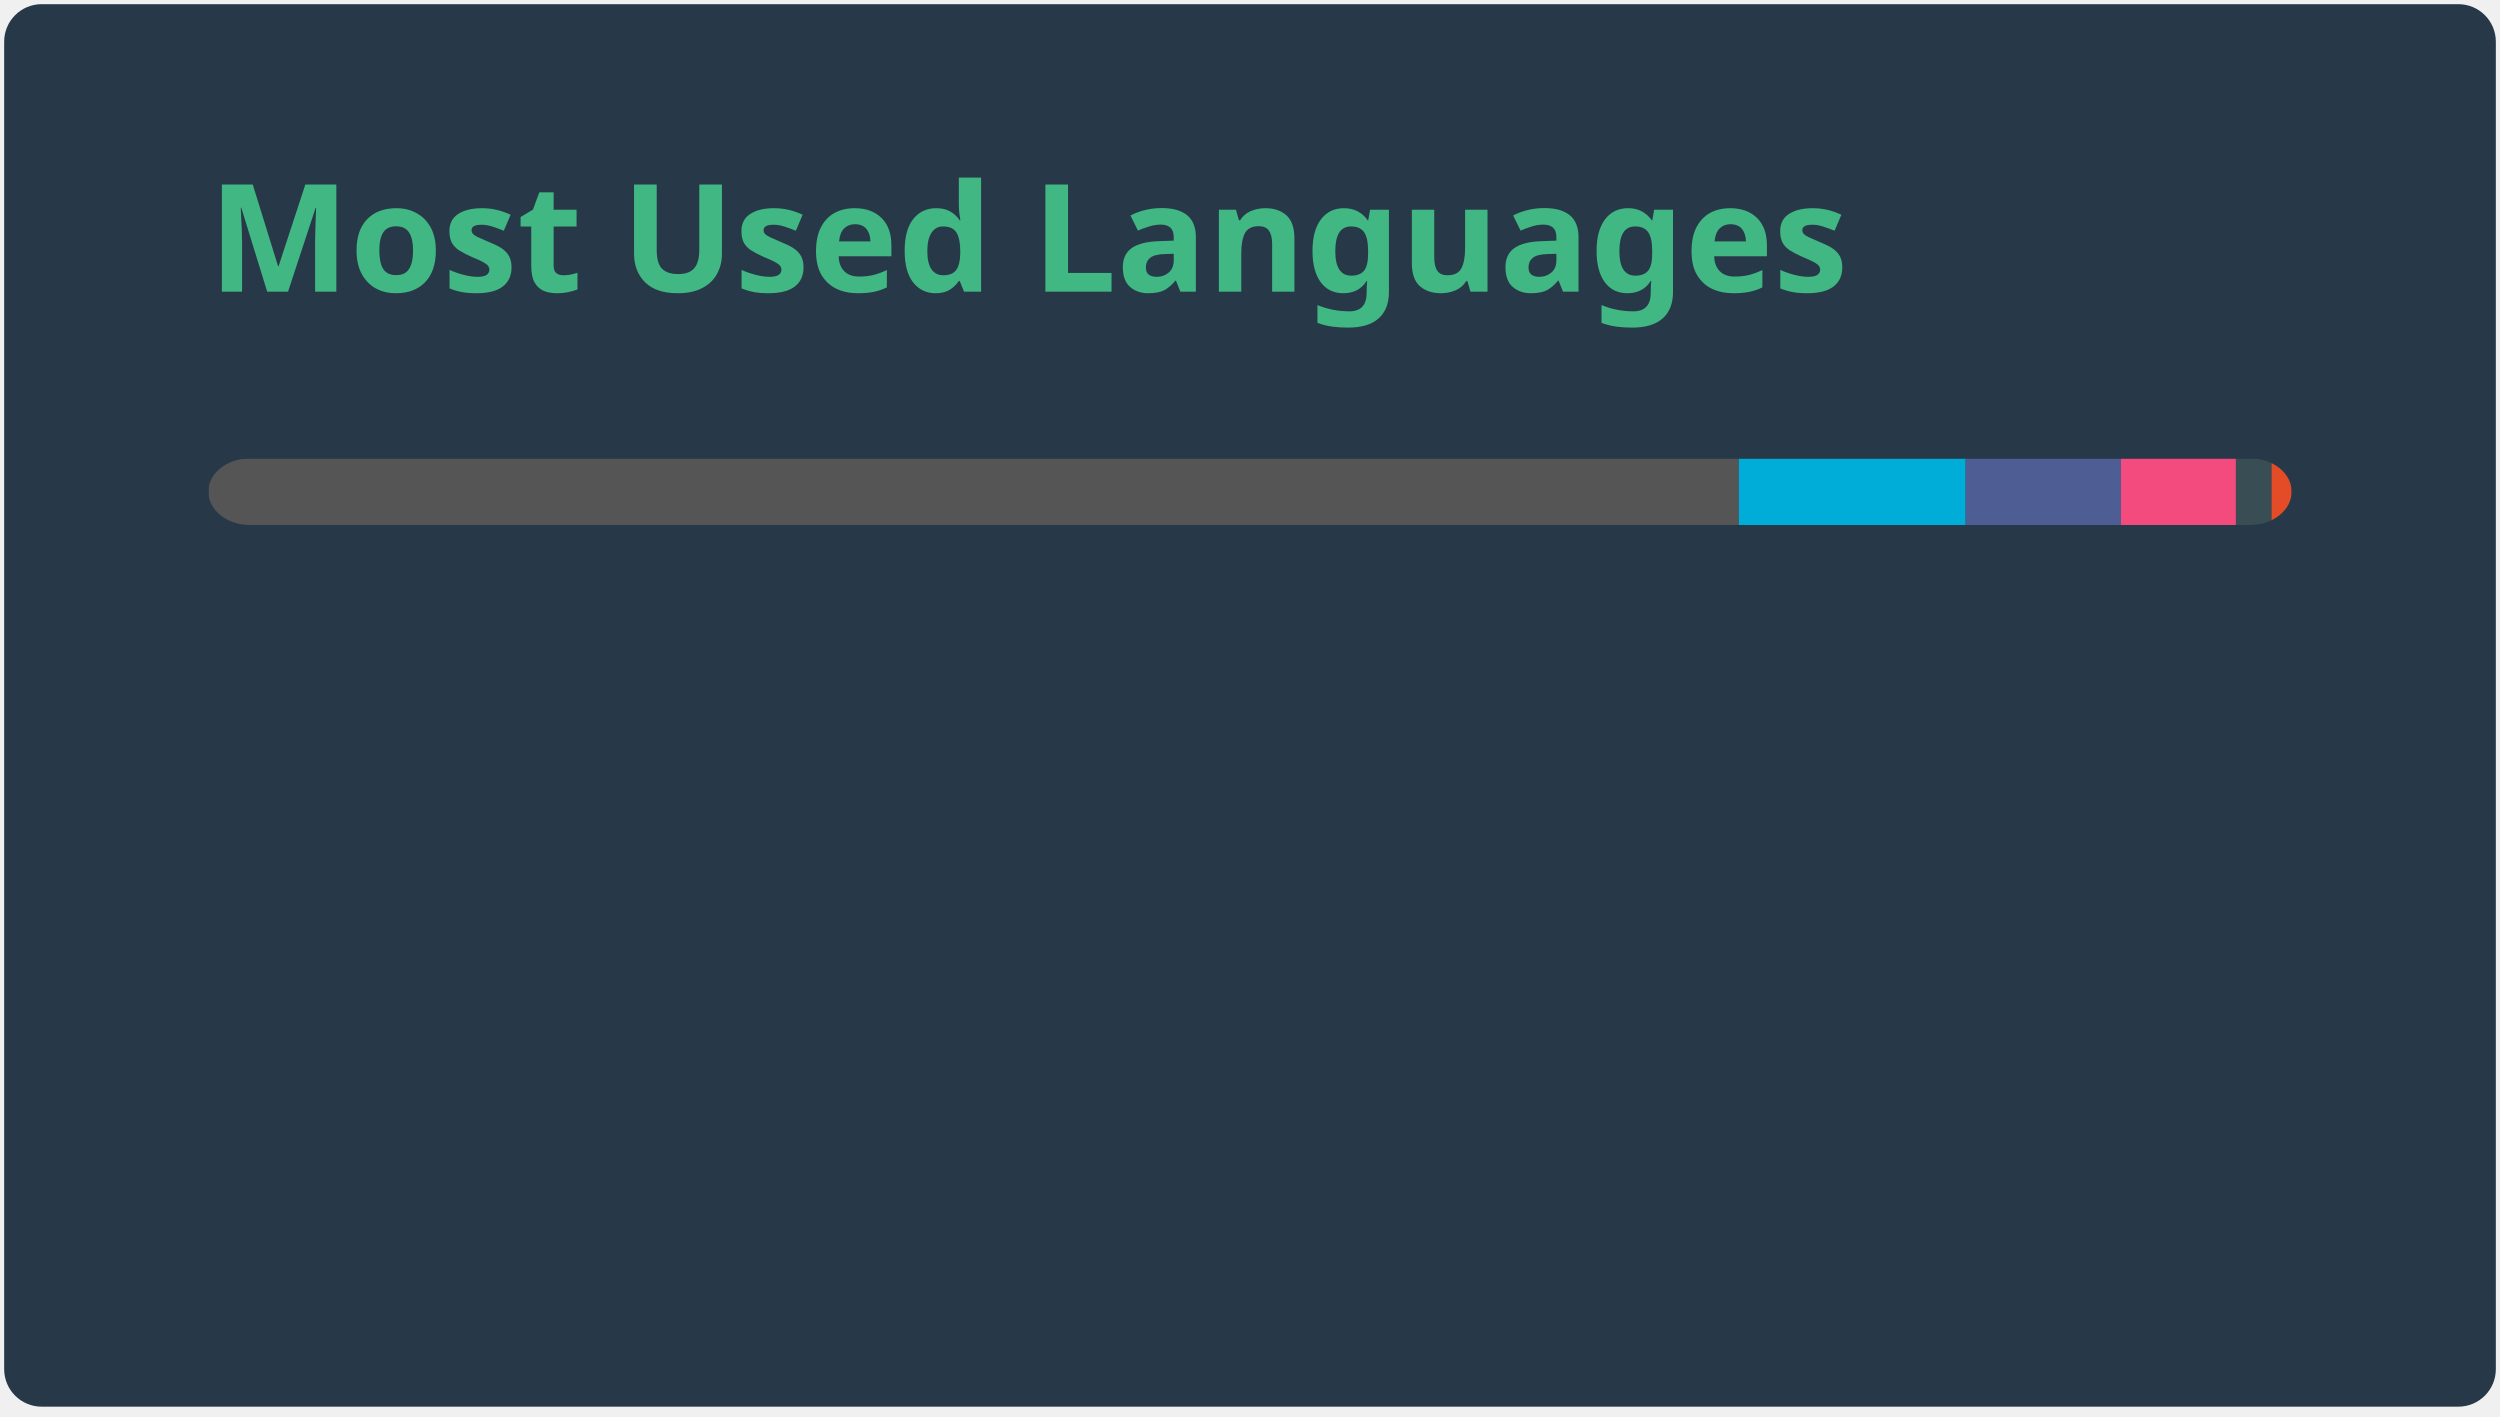
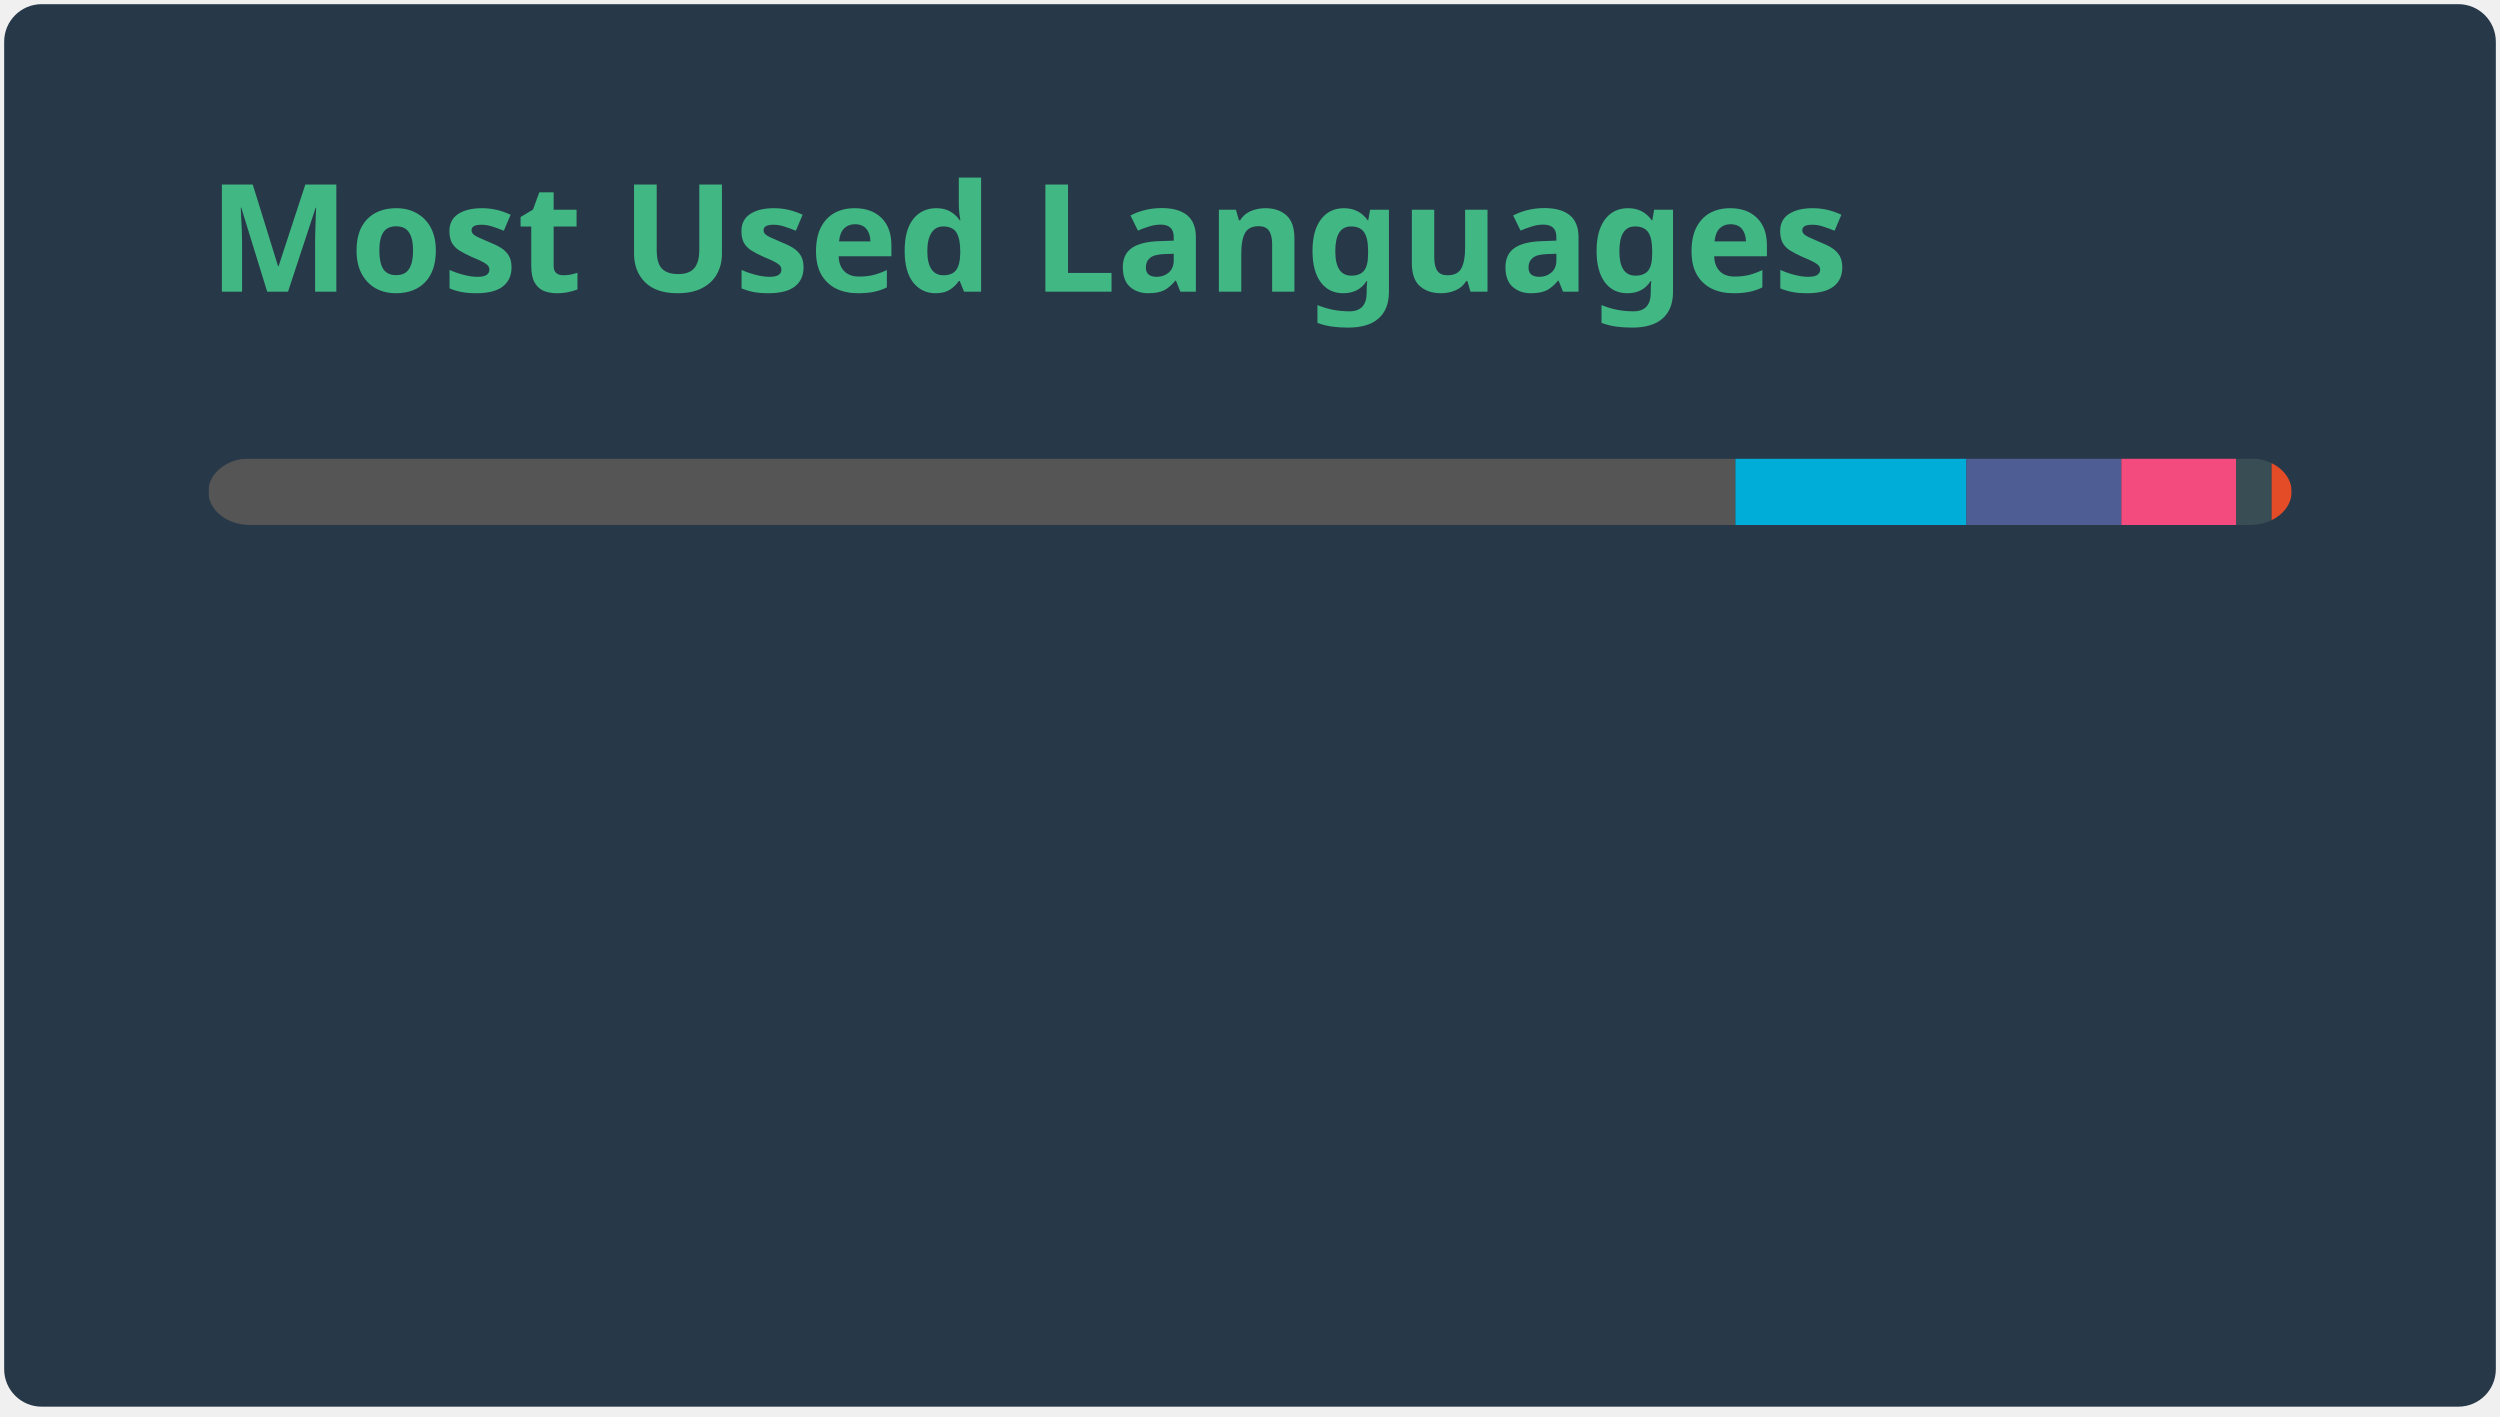
<svg xmlns="http://www.w3.org/2000/svg" width="300" height="170" viewBox="0 0 300 170" fill="none" role="img" aria-labelledby="descId">
  <style>
        .header {
            font: 600 18px 'Segoe UI', Ubuntu, Sans-Serif;
            fill: #41b883;
            animation: fadeInAnimation 0.8s ease-in-out forwards;
        }
        @supports(-moz-appearance: auto) {
             
            .header { font-size: 15.5px; }
        }

        @keyframes slideInAnimation {
            from {
                width: 0;
            }
            to {
                width: calc(100%-100px);
            }
        }
        @keyframes growWidthAnimation {
            from {
                width: 0;
            }
            to {
                width: 100%;
            }
        }
        .stat {
            font: 600 14px 'Segoe UI', Ubuntu, "Helvetica Neue", Sans-Serif; fill: #fffefe;
        }
        @supports(-moz-appearance: auto) {
             
            .stat { font-size:12px; }
        }
        .bold { font-weight: 700 }
        .lang-name {
            font: 400 11px "Segoe UI", Ubuntu, Sans-Serif;
            fill: #fffefe;
        }
        .stagger {
            opacity: 0;
            animation: fadeInAnimation 0.3s ease-in-out forwards;
        }
        #rect-mask rect{
            animation: slideInAnimation 1s ease-in-out forwards;
        }
        .lang-progress{
            animation: growWidthAnimation 0.6s ease-in-out forwards;
        }



         
        @keyframes scaleInAnimation {
            from {
                transform: translate(-5px, 5px) scale(0);
            }
            to {
                transform: translate(-5px, 5px) scale(1);
            }
        }
        @keyframes fadeInAnimation {
            from {
                opacity: 0;
            }
            to {
                opacity: 1;
            }
        }
    </style>
  <rect x="0.5" y="0.5" rx="4.5" height="99%" stroke="#e4e2e2" width="299" fill="#273849" stroke-opacity="0" />
  <g transform="translate(25, 35)">
    <g transform="translate(0, 0)">
      <text x="0" y="0" class="header">Most Used Languages</text>
    </g>
  </g>
  <g transform="translate(0, 55)">
    <svg x="25">
      <mask id="rect-mask">
        <rect x="0" y="0" width="250" height="8" fill="white" rx="5" />
      </mask>
-       <rect mask="url(#rect-mask)" x="0" y="0" width="183.665" height="8" fill="#555555" />
-       <rect mask="url(#rect-mask)" x="183.665" y="0" width="27.215" height="8" fill="#00ADD8" />
-       <rect mask="url(#rect-mask)" x="210.88" y="0" width="18.635" height="8" fill="#4F5D95" />
-       <rect mask="url(#rect-mask)" x="229.514" y="0" width="13.797" height="8" fill="#f34b7d" />
-       <rect mask="url(#rect-mask)" x="243.311" y="0" width="4.277" height="8" fill="#384d54" />
-       <rect mask="url(#rect-mask)" x="247.589" y="0" width="2.411" height="8" fill="#e34c26" />
+       <rect mask="url(#rect-mask)" x="0" y="0" width="183.254" height="8" fill="#555555" />
+       <rect mask="url(#rect-mask)" x="183.254" y="0" width="27.713" height="8" fill="#00ADD8" />
+       <rect mask="url(#rect-mask)" x="210.967" y="0" width="18.593" height="8" fill="#4F5D95" />
+       <rect mask="url(#rect-mask)" x="229.56" y="0" width="13.766" height="8" fill="#f34b7d" />
+       <rect mask="url(#rect-mask)" x="243.326" y="0" width="4.268" height="8" fill="#384d54" />
+       <rect mask="url(#rect-mask)" x="247.594" y="0" width="2.406" height="8" fill="#e34c26" />
      <g transform="translate(0, 25)">
        <g transform="translate(0, 0)">
          <g transform="translate(0, 0)">
            <g class="stagger" style="animation-delay: 450ms">
              <circle cx="5" cy="6" r="5" fill="#555555" />
              <text x="15" y="10" class="lang-name">
-                                     C 73.47%
+                                     C 73.30%
                                </text>
            </g>
          </g>
          <g transform="translate(0, 25)">
            <g class="stagger" style="animation-delay: 600ms">
              <circle cx="5" cy="6" r="5" fill="#00ADD8" />
              <text x="15" y="10" class="lang-name">
-                                     Go 10.89%
+                                     Go 11.09%
                                </text>
            </g>
          </g>
          <g transform="translate(0, 50)">
            <g class="stagger" style="animation-delay: 750ms">
              <circle cx="5" cy="6" r="5" fill="#4F5D95" />
              <text x="15" y="10" class="lang-name">
-                                     PHP 7.45%
+                                     PHP 7.44%
                                </text>
            </g>
          </g>
        </g>
        <g transform="translate(150, 0)">
          <g transform="translate(0, 0)">
            <g class="stagger" style="animation-delay: 450ms">
              <circle cx="5" cy="6" r="5" fill="#f34b7d" />
              <text x="15" y="10" class="lang-name">
-                                     C++ 5.52%
+                                     C++ 5.51%
                                </text>
            </g>
          </g>
          <g transform="translate(0, 25)">
            <g class="stagger" style="animation-delay: 600ms">
              <circle cx="5" cy="6" r="5" fill="#384d54" />
              <text x="15" y="10" class="lang-name">
                                    Dockerfile 1.71%
                                </text>
            </g>
          </g>
          <g transform="translate(0, 50)">
            <g class="stagger" style="animation-delay: 750ms">
              <circle cx="5" cy="6" r="5" fill="#e34c26" />
              <text x="15" y="10" class="lang-name">
                                    HTML 0.96%
                                </text>
            </g>
          </g>
        </g>
      </g>
    </svg>
  </g>
</svg>
